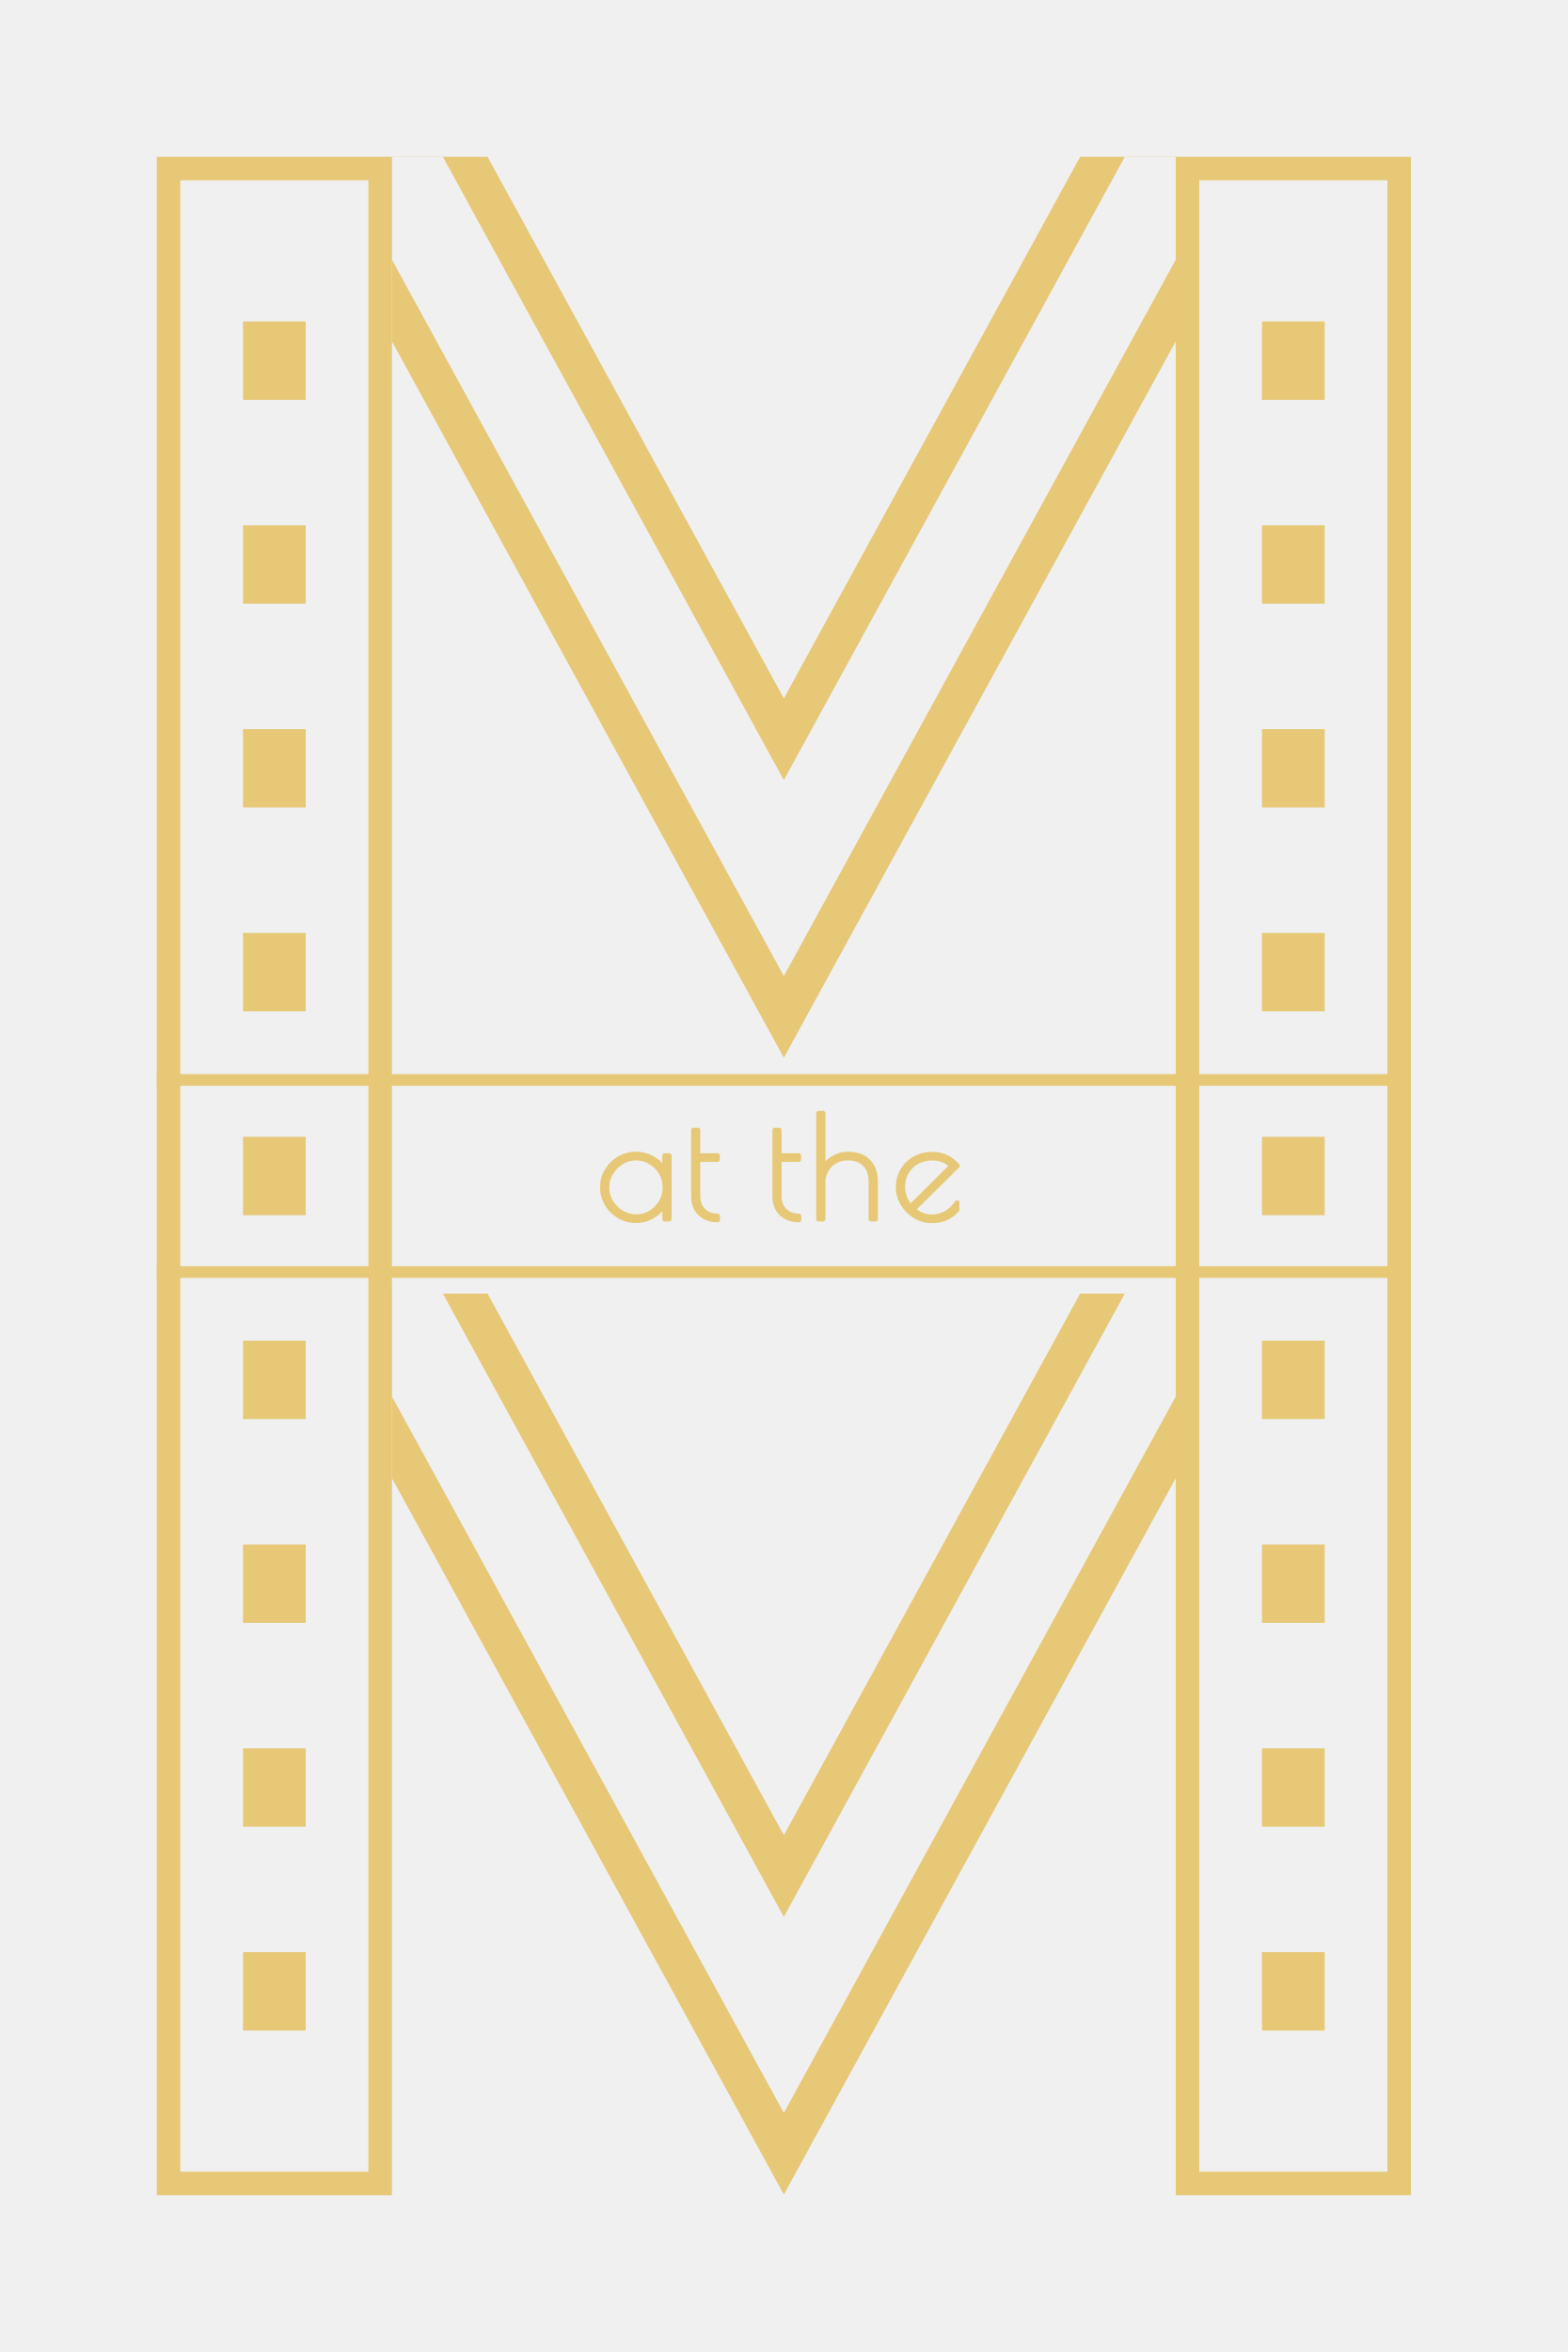
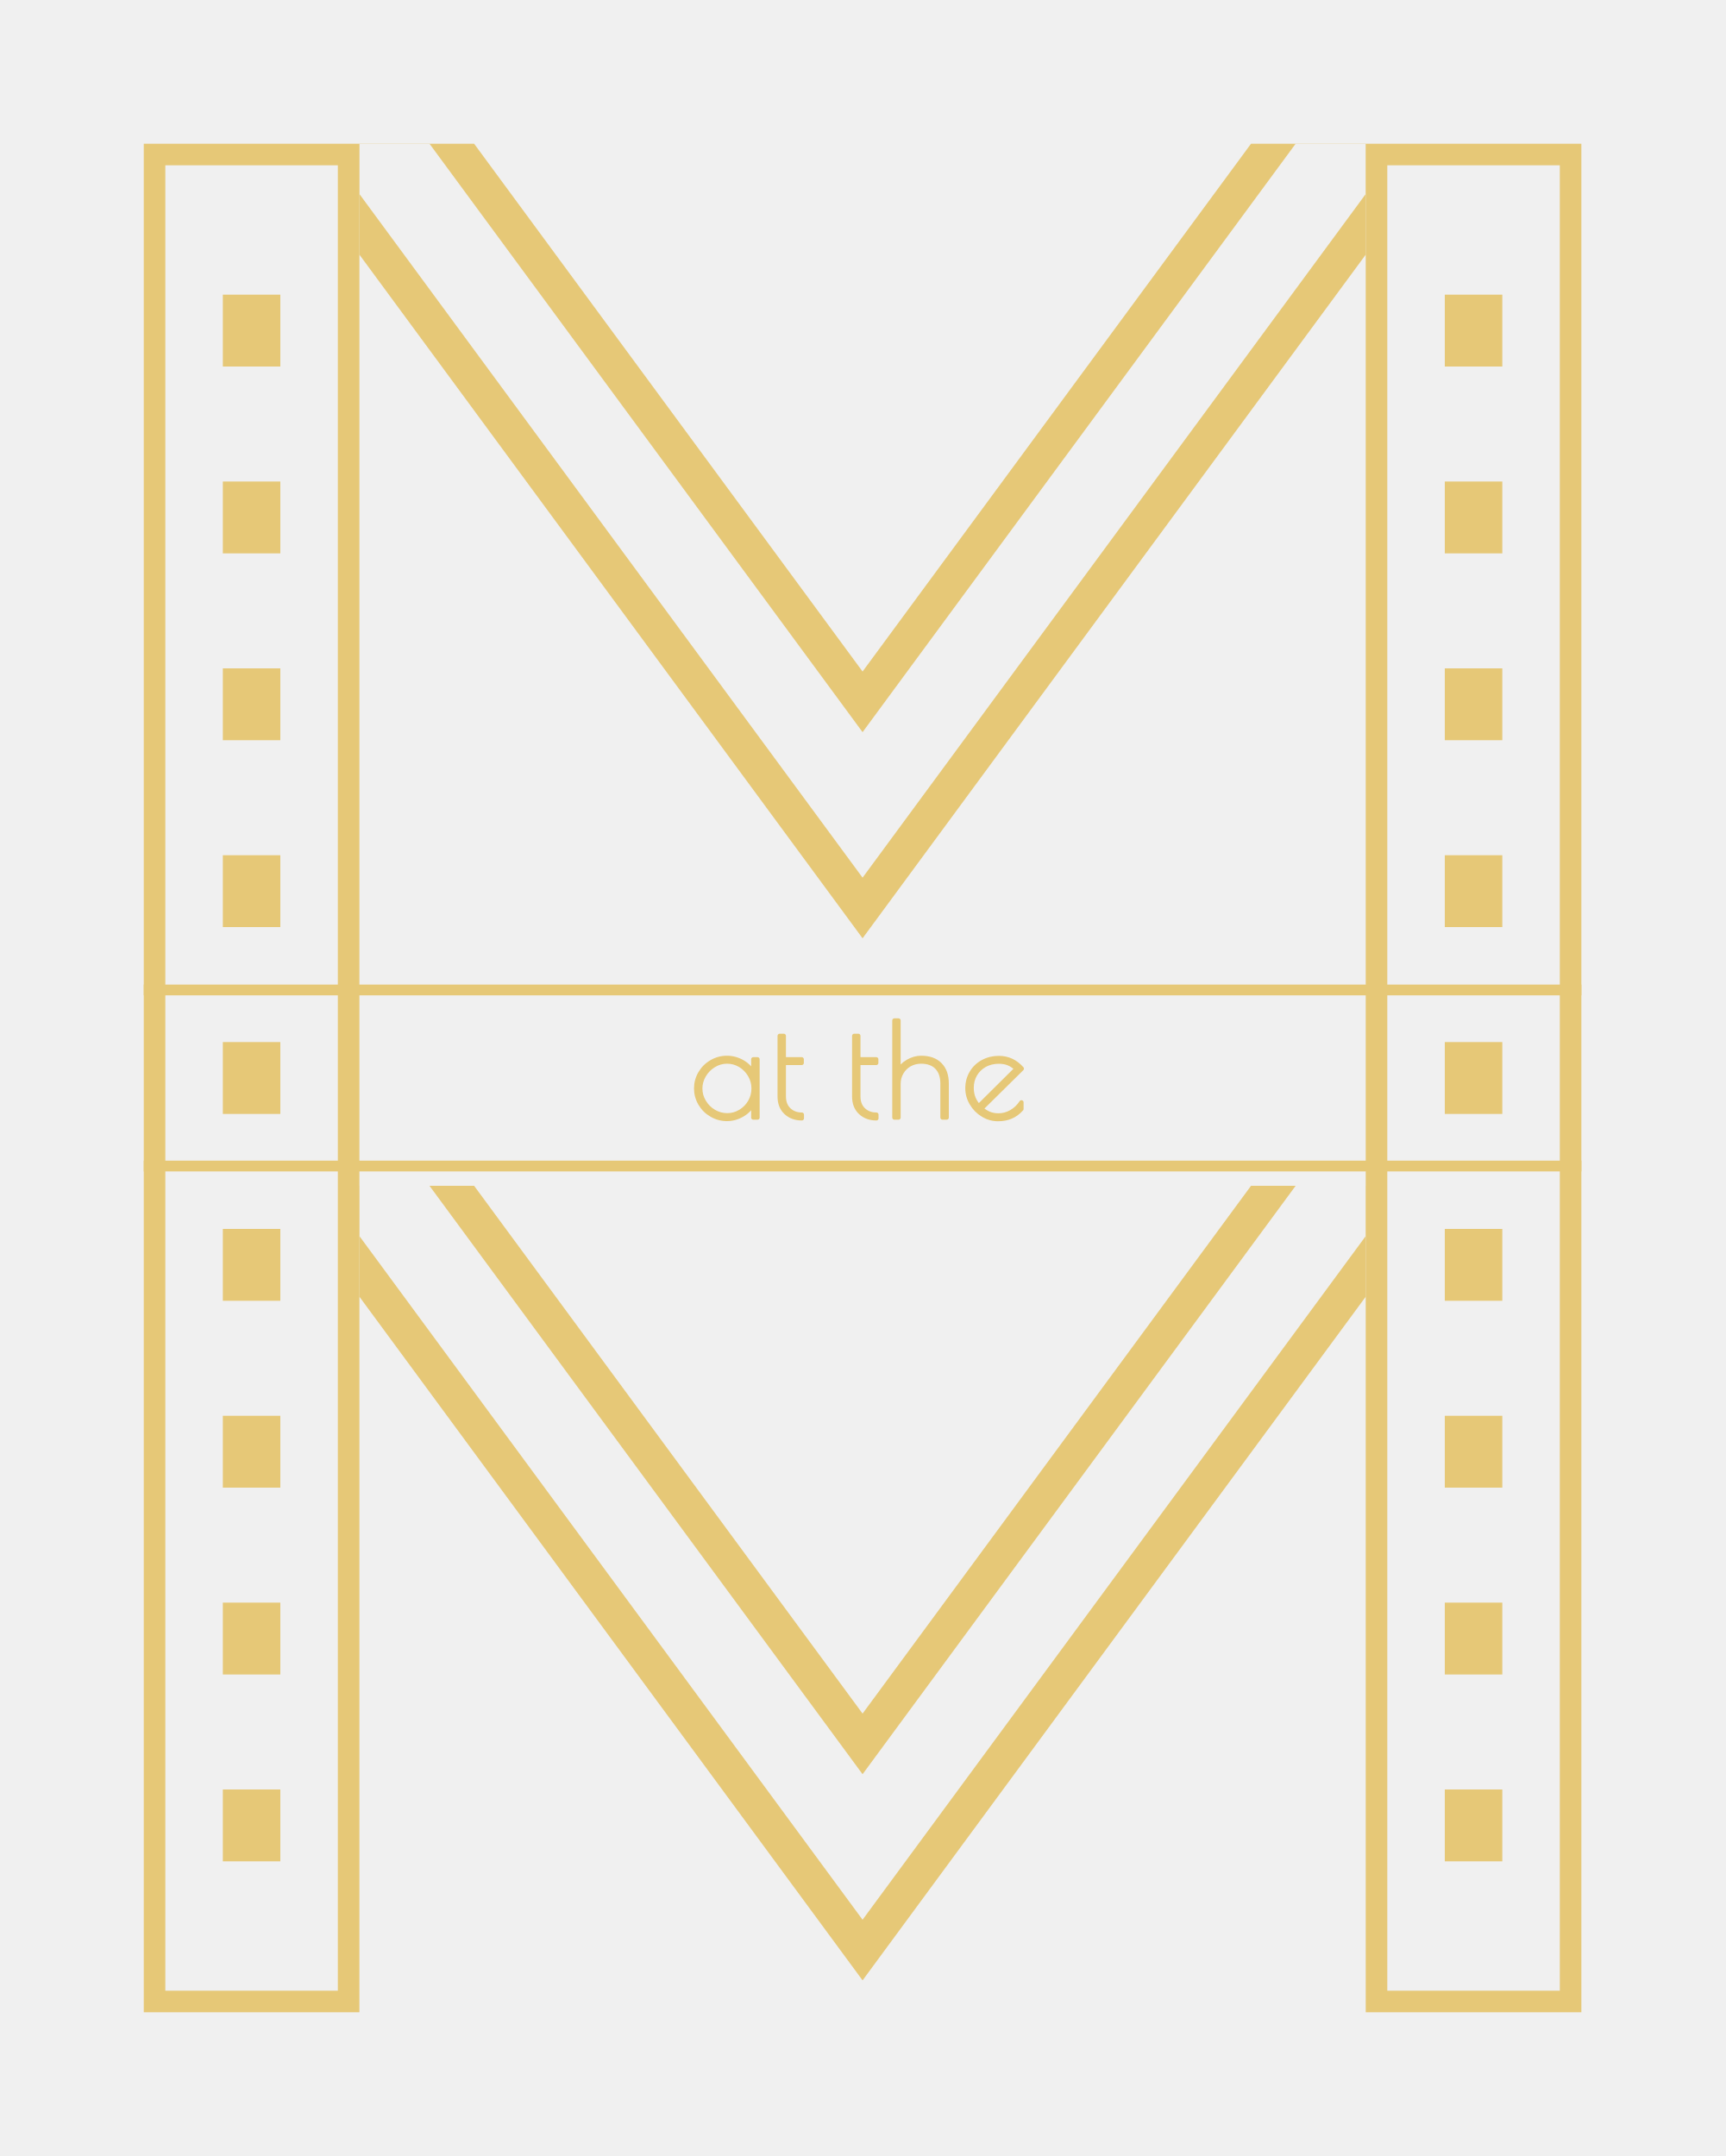
- <svg xmlns="http://www.w3.org/2000/svg" viewBox="0 0 200 300" width="400" height="600">
+ <svg xmlns="http://www.w3.org/2000/svg" viewBox="0 0 240 300" width="480" height="600">
  <defs>
    <clipPath id="af1">
-       <rect x="50" y="20" width="100" height="115" />
+       <rect x="50" y="20" width="140" height="115" />
    </clipPath>
    <clipPath id="af2">
-       <rect x="50" y="165" width="100" height="115" />
+       <rect x="50" y="165" width="140" height="115" />
    </clipPath>
-     <mask id="am" maskUnits="userSpaceOnUse" x="0" y="0" width="200" height="300">
-       <rect width="200" height="300" fill="white" />
-       <path d="M42 6 L100 112 L158 6" fill="none" stroke="black" stroke-width="12" clip-path="url(#af1)" />
-       <path d="M42 151 L100 257 L158 151" fill="none" stroke="black" stroke-width="12" clip-path="url(#af2)" />
+     <mask id="am" maskUnits="userSpaceOnUse" x="0" y="0" width="240" height="300">
+       <rect width="240" height="300" fill="white" />
+       <path d="M42 6 L120 112 L198 6" fill="none" stroke="black" stroke-width="12" clip-path="url(#af1)" />
+       <path d="M42 151 L120 257 L198 151" fill="none" stroke="black" stroke-width="12" clip-path="url(#af2)" />
    </mask>
  </defs>
  <g fill="#E6C877">
    <rect x="21.5" y="21.5" width="27" height="257" fill="none" stroke="#E6C877" stroke-width="3" />
-     <rect x="151.5" y="21.5" width="27" height="257" fill="none" stroke="#E6C877" stroke-width="3" />
+     <rect x="191.5" y="21.5" width="27" height="257" fill="none" stroke="#E6C877" stroke-width="3" />
    <rect x="31" y="41" width="8" height="10" />
-     <rect x="161" y="41" width="8" height="10" />
+     <rect x="201" y="41" width="8" height="10" />
    <rect x="31" y="67" width="8" height="10" />
-     <rect x="161" y="67" width="8" height="10" />
+     <rect x="201" y="67" width="8" height="10" />
    <rect x="31" y="93" width="8" height="10" />
-     <rect x="161" y="93" width="8" height="10" />
+     <rect x="201" y="93" width="8" height="10" />
    <rect x="31" y="119" width="8" height="10" />
-     <rect x="161" y="119" width="8" height="10" />
+     <rect x="201" y="119" width="8" height="10" />
    <rect x="31" y="145" width="8" height="10" />
-     <rect x="161" y="145" width="8" height="10" />
+     <rect x="201" y="145" width="8" height="10" />
    <rect x="31" y="171" width="8" height="10" />
-     <rect x="161" y="171" width="8" height="10" />
+     <rect x="201" y="171" width="8" height="10" />
    <rect x="31" y="197" width="8" height="10" />
-     <rect x="161" y="197" width="8" height="10" />
+     <rect x="201" y="197" width="8" height="10" />
    <rect x="31" y="223" width="8" height="10" />
-     <rect x="161" y="223" width="8" height="10" />
+     <rect x="201" y="223" width="8" height="10" />
    <rect x="31" y="249" width="8" height="10" />
-     <rect x="161" y="249" width="8" height="10" />
+     <rect x="201" y="249" width="8" height="10" />
    <g mask="url(#am)">
-       <path d="M42 6 L100 112 L158 6" fill="none" stroke="#E6C877" stroke-width="22" clip-path="url(#af1)" />
-       <path d="M42 151 L100 257 L158 151" fill="none" stroke="#E6C877" stroke-width="22" clip-path="url(#af2)" />
+       <path d="M42 6 L120 112 L198 6" fill="none" stroke="#E6C877" stroke-width="22" clip-path="url(#af1)" />
+       <path d="M42 151 L120 257 L198 151" fill="none" stroke="#E6C877" stroke-width="22" clip-path="url(#af2)" />
    </g>
-     <rect x="20" y="137" width="160" height="1.5" />
-     <rect x="20" y="161.5" width="160" height="1.5" />
-     <path aria-label="at the" d="M76.85 151.45Q76.85 150.32 77.42 149.34Q78 148.35 78.99 147.78Q79.98 147.2 81.13 147.2Q82.3 147.2 83.35 147.82Q84.39 148.44 84.8 149.43V147.4H85.38V155.5H84.8V153.48Q84.32 154.49 83.3 155.09Q82.28 155.7 81.13 155.7Q79.98 155.7 78.99 155.12Q78 154.55 77.42 153.56Q76.85 152.58 76.85 151.45ZM84.84 151.45Q84.84 150.46 84.34 149.6Q83.83 148.73 82.99 148.22Q82.14 147.71 81.15 147.71Q80.16 147.71 79.31 148.23Q78.45 148.75 77.94 149.61Q77.42 150.48 77.42 151.47Q77.42 152.46 77.94 153.31Q78.45 154.17 79.31 154.68Q80.18 155.19 81.17 155.19Q82.16 155.19 83 154.68Q83.85 154.17 84.35 153.31Q84.84 152.46 84.84 151.45ZM88.47 152.57V144.14H89.04V147.4H91.53V147.9H89.04V152.57Q89.04 153.750 89.76 154.43Q90.47 155.1 91.55 155.1V155.61Q90.21 155.61 89.34 154.8Q88.47 153.99 88.47 152.57ZM98.84 152.57V144.14H99.41V147.4H101.9V147.9H99.41V152.57Q99.41 153.75 100.13 154.43Q100.84 155.1 101.92 155.1V155.61Q100.58 155.61 99.71 154.8Q98.84 153.99 98.84 152.57ZM104.43 142H105V149.07Q105.38 148.26 106.29 147.73Q107.2 147.2 108.14 147.2Q109.85 147.2 110.77 148.14Q111.7 149.07 111.7 150.78V155.5H111.12V150.78Q111.12 149.31 110.34 148.51Q109.56 147.71 108.14 147.71Q107.27 147.71 106.55 148.11Q105.83 148.52 105.42 149.23Q105 149.94 105 150.78V155.5H104.43ZM122.1 153.39V154.31Q121.43 155.05 120.64 155.38Q119.85 155.72 118.84 155.72Q117.72 155.72 116.74 155.12Q115.76 154.53 115.18 153.54Q114.59 152.55 114.59 151.43Q114.59 150.23 115.17 149.26Q115.74 148.3 116.74 147.76Q117.74 147.22 118.96 147.22Q120.84 147.22 122.15 148.7L116.5 154.28Q117.09 154.76 117.65 154.99Q118.21 155.21 118.91 155.21Q119.85 155.21 120.69 154.73Q121.54 154.24 122.1 153.39ZM116.16 153.930 121.43 148.7Q120.84 148.17 120.28 147.95Q119.72 147.72 118.95 147.72Q117.85 147.72 116.99 148.2Q116.14 148.68 115.65 149.51Q115.17 150.33 115.17 151.38Q115.17 152.87 116.16 153.93Z" stroke="#E6C877" stroke-width="0.6" stroke-linejoin="round" />
+     <rect x="20" y="137" width="200" height="1.5" />
+     <rect x="20" y="161.5" width="200" height="1.5" />
+     <path transform="translate(20 0)" aria-label="at the" d="M76.85 151.45Q76.85 150.32 77.42 149.34Q78 148.35 78.99 147.78Q79.98 147.2 81.13 147.2Q82.3 147.2 83.35 147.82Q84.39 148.44 84.8 149.43V147.4H85.38V155.5H84.8V153.48Q84.32 154.49 83.3 155.09Q82.28 155.7 81.13 155.7Q79.98 155.7 78.99 155.12Q78 154.55 77.42 153.56Q76.85 152.58 76.85 151.45ZM84.84 151.45Q84.84 150.46 84.34 149.6Q83.83 148.73 82.99 148.22Q82.14 147.71 81.15 147.71Q80.16 147.71 79.31 148.23Q78.45 148.75 77.94 149.61Q77.42 150.48 77.42 151.47Q77.42 152.46 77.94 153.31Q78.45 154.17 79.31 154.68Q80.18 155.19 81.17 155.19Q82.16 155.19 83 154.68Q83.85 154.17 84.35 153.31Q84.84 152.46 84.84 151.45ZM88.47 152.57V144.14H89.04V147.4H91.53V147.9H89.04V152.57Q89.04 153.750 89.76 154.43Q90.47 155.1 91.55 155.1V155.61Q90.21 155.61 89.34 154.8Q88.47 153.99 88.47 152.57ZM98.84 152.57V144.14H99.41V147.4H101.9V147.9H99.41V152.57Q99.41 153.75 100.13 154.43Q100.84 155.1 101.92 155.1V155.61Q100.58 155.61 99.71 154.8Q98.84 153.99 98.84 152.57ZM104.43 142H105V149.07Q105.38 148.26 106.29 147.73Q107.2 147.2 108.14 147.2Q109.85 147.2 110.77 148.14Q111.7 149.07 111.7 150.78V155.5H111.12V150.78Q111.12 149.31 110.34 148.51Q109.56 147.71 108.14 147.71Q107.27 147.71 106.55 148.11Q105.83 148.52 105.42 149.23Q105 149.94 105 150.78V155.5H104.43ZM122.1 153.39V154.31Q121.43 155.05 120.64 155.38Q119.85 155.72 118.84 155.72Q117.72 155.72 116.74 155.12Q115.76 154.53 115.18 153.54Q114.59 152.55 114.59 151.43Q114.59 150.23 115.17 149.26Q115.74 148.3 116.74 147.76Q117.74 147.22 118.96 147.22Q120.84 147.22 122.15 148.7L116.5 154.28Q117.09 154.76 117.65 154.99Q118.21 155.21 118.91 155.21Q119.85 155.21 120.69 154.73Q121.54 154.24 122.1 153.39ZM116.16 153.930 121.43 148.7Q120.84 148.17 120.28 147.95Q119.72 147.72 118.95 147.72Q117.85 147.72 116.99 148.2Q116.14 148.68 115.65 149.51Q115.17 150.33 115.17 151.38Q115.17 152.87 116.16 153.93Z" stroke="#E6C877" stroke-width="0.6" stroke-linejoin="round" />
  </g>
</svg>
